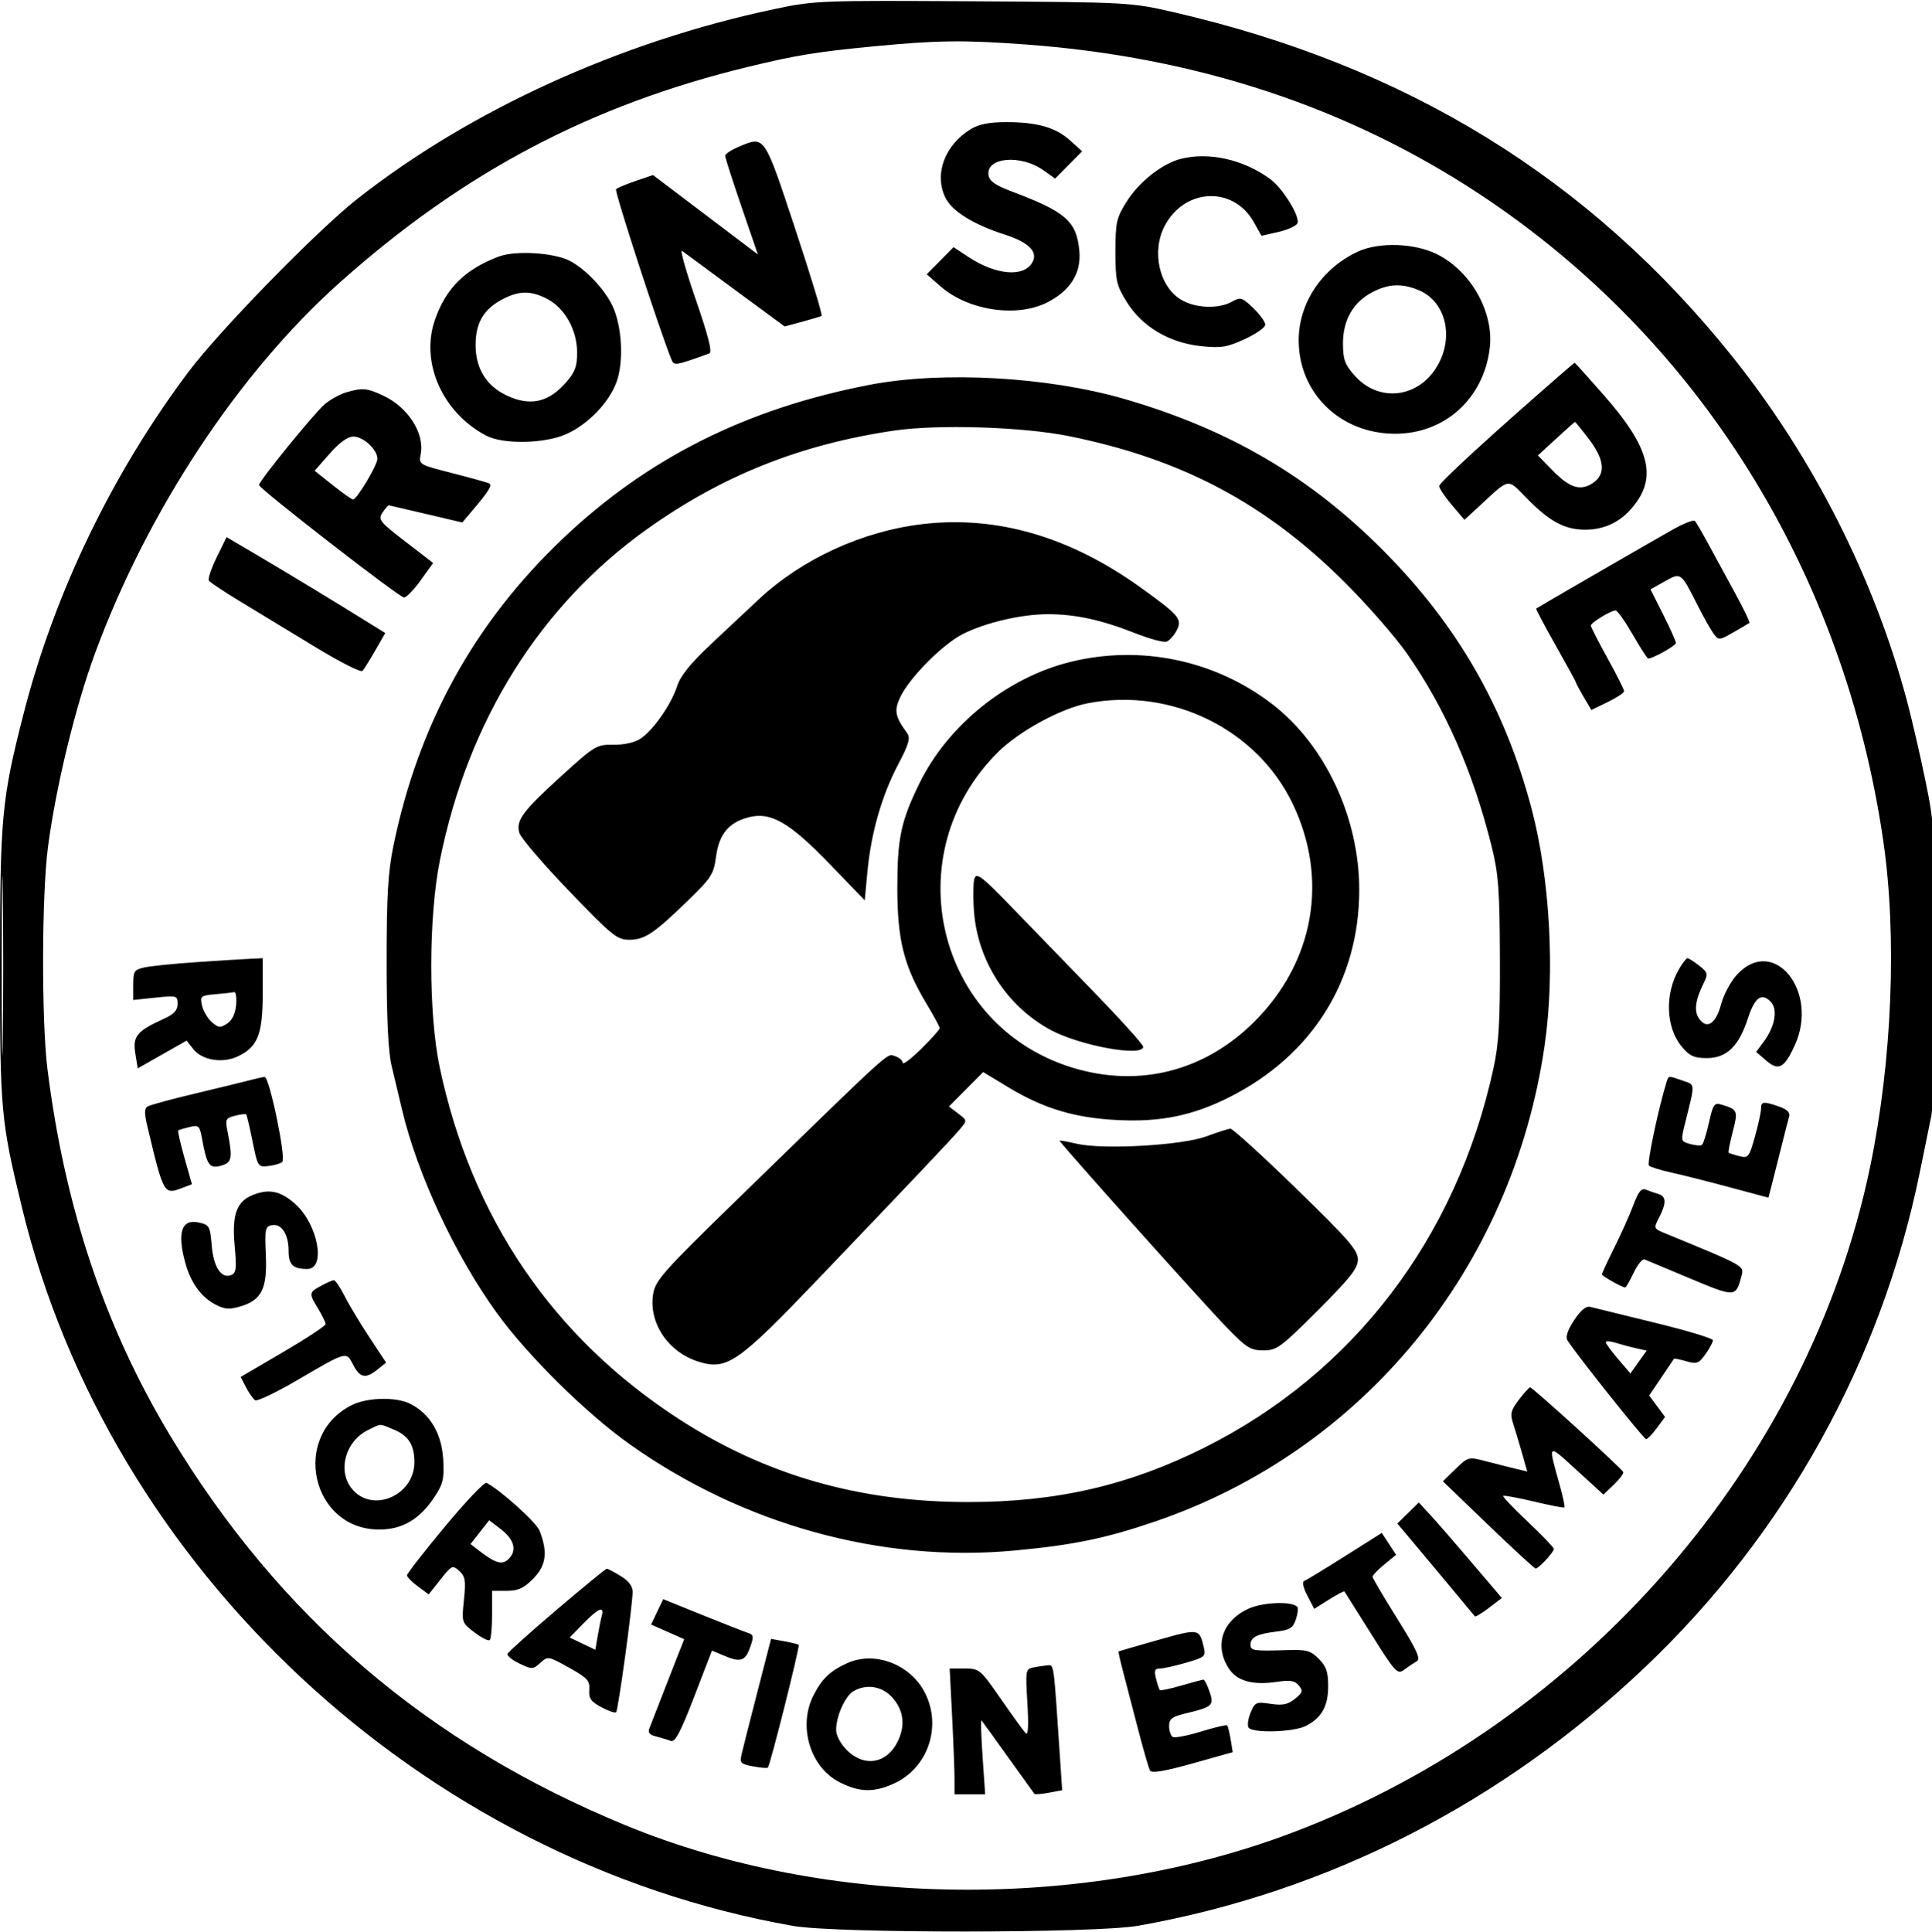
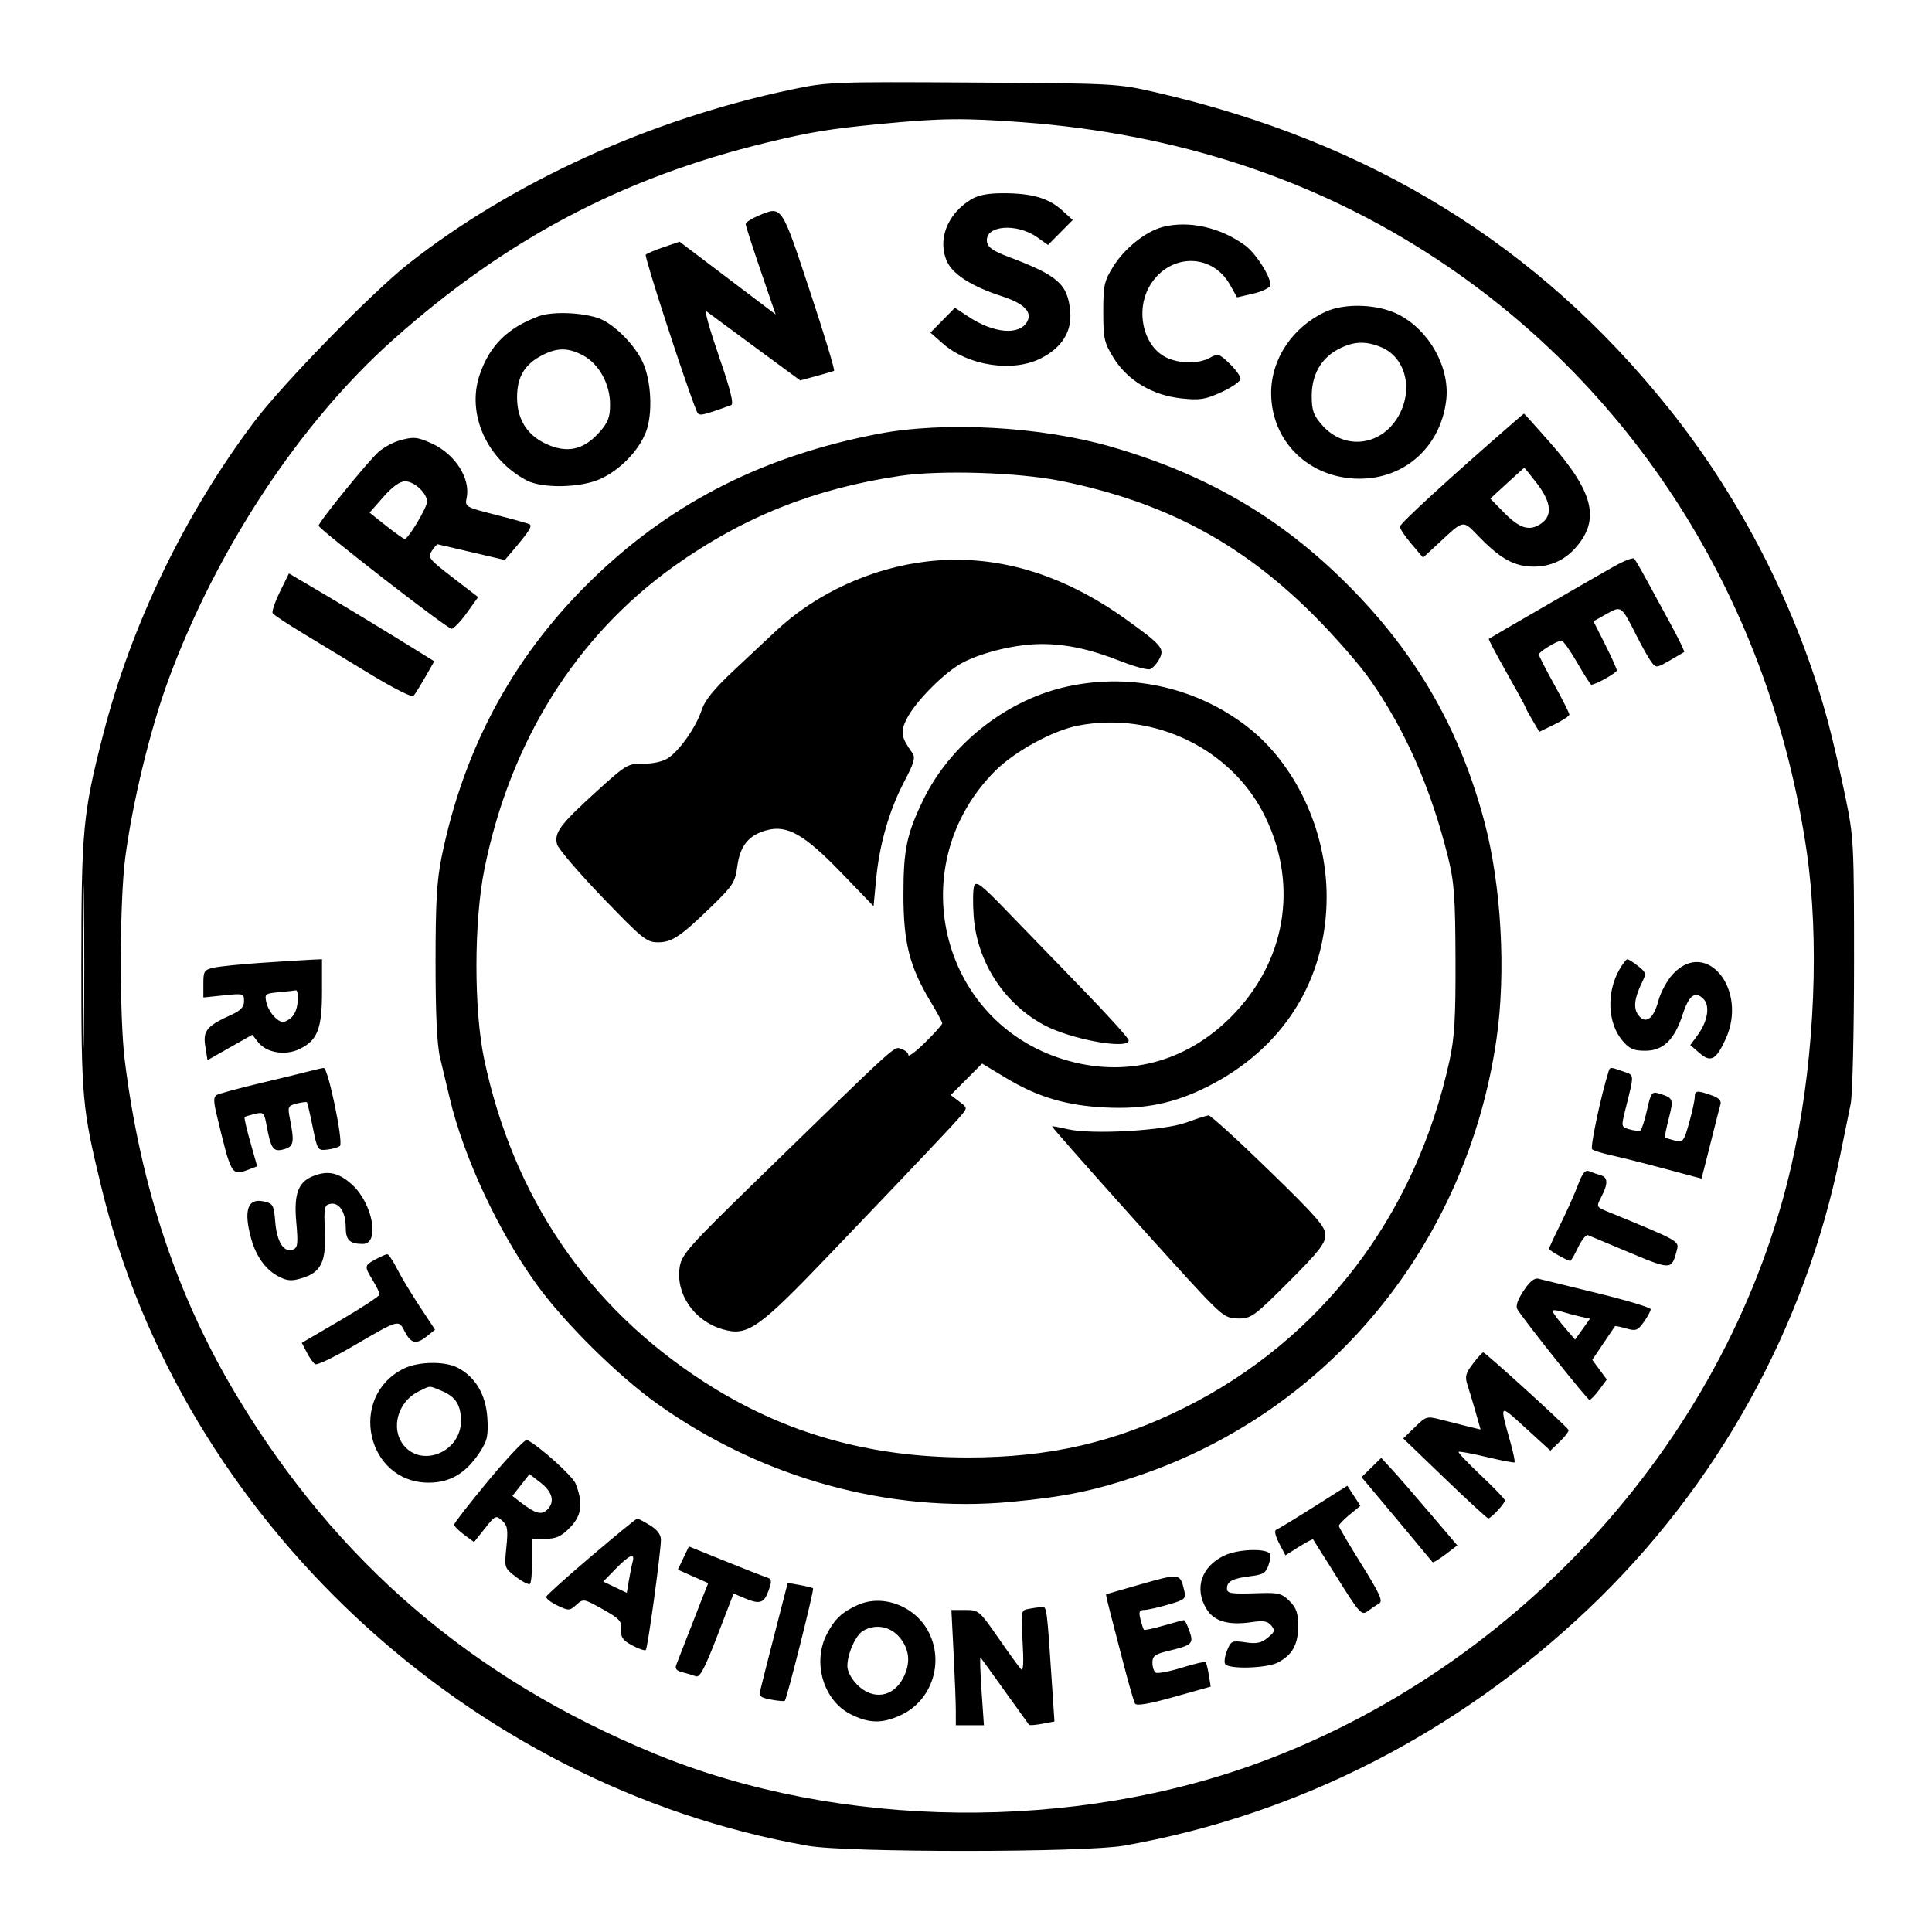
- <svg xmlns="http://www.w3.org/2000/svg" viewBox="0 0 522 522">
+ <svg xmlns="http://www.w3.org/2000/svg" viewBox="-24 -24 570 570">
  <path fill="currentColor" d="M 209.333 2.452 C 167.759 11.227, 127.174 29.695, 96.564 53.767 C 85.705 62.306, 59.328 89.334, 50.917 100.540 C 30.337 127.958, 14.735 160.298, 6.401 192.815 C 0.449 216.041, 0.008 220.735, 0.005 261 C 0.003 300.370, 0.217 302.741, 5.897 326.234 C 29.554 424.078, 114.137 502.926, 214.363 520.565 C 225.983 522.610, 296.026 522.578, 307.647 520.522 C 358.835 511.466, 406.113 487.325, 444.838 450.468 C 482.616 414.514, 508.480 367.893, 518.883 317 C 520.063 311.225, 521.472 304.328, 522.014 301.674 C 522.556 299.019, 523 280.339, 523 260.162 C 523 224.651, 522.918 223.078, 520.426 210.989 C 519.010 204.120, 516.775 194.450, 515.459 189.500 C 506.672 156.453, 490.051 123.642, 468.347 96.500 C 429.817 48.315, 380.238 17.767, 317 3.246 C 305.658 0.642, 304.916 0.602, 263 0.350 C 221.671 0.102, 220.192 0.160, 209.333 2.452 M 236 12.545 C 220.766 14.016, 215.358 14.896, 202.500 17.999 C 159.760 28.314, 125.175 46.564, 91.748 76.441 C 64.454 100.835, 39.908 138.029, 25.711 176.500 C 20.365 190.986, 15.109 212.620, 12.956 229 C 11.269 241.833, 11.195 276.001, 12.827 289 C 17.522 326.408, 28.346 358.746, 45.964 388 C 75.481 437.015, 115.515 471.288, 169.008 493.339 C 223.663 515.869, 293.187 516.624, 349.472 495.299 C 428.163 465.484, 488.892 395.444, 505.493 315.355 C 511.448 286.624, 512.797 252.991, 509.028 227.194 C 498.398 154.430, 459.193 91.618, 400 52.514 C 364.364 28.973, 323.382 15.433, 277.500 12.043 C 260.413 10.780, 253.412 10.865, 236 12.545 M 262.411 34.891 C 255.397 39.168, 252.463 46.958, 255.475 53.306 C 257.254 57.056, 262.899 60.589, 271.632 63.419 C 278.061 65.503, 280.594 68.022, 279.088 70.836 C 276.848 75.020, 269.224 74.400, 261.700 69.420 L 257.736 66.797 254.118 70.467 L 250.500 74.138 254.235 77.412 C 261.675 83.934, 274.795 85.910, 283.030 81.750 C 289.324 78.570, 292.300 73.807, 291.741 67.807 C 290.996 59.800, 288.124 57.274, 273.500 51.759 C 268.974 50.053, 267.424 48.961, 267.189 47.316 C 266.501 42.484, 275.922 41.672, 282.050 46.035 L 285.193 48.274 288.847 44.586 L 292.500 40.898 289.303 38.011 C 285.344 34.435, 280.420 33.012, 272 33.009 C 267.391 33.008, 264.601 33.556, 262.411 34.891 M 199.750 39.639 C 197.688 40.505, 196 41.609, 196 42.093 C 196 42.576, 197.988 48.775, 200.417 55.868 L 204.835 68.765 190.667 58.038 L 176.500 47.310 171.821 48.905 C 169.247 49.782, 166.858 50.789, 166.512 51.142 C 166.024 51.640, 178.135 88.885, 181.482 97.178 C 182.180 98.908, 182.486 98.859, 191.715 95.528 C 192.571 95.219, 191.494 90.924, 188.073 81.011 C 185.401 73.269, 183.729 67.325, 184.358 67.804 C 184.986 68.283, 191.482 73.076, 198.793 78.455 L 212.086 88.236 216.793 86.964 C 219.382 86.264, 221.756 85.560, 222.068 85.399 C 222.381 85.238, 219.164 74.620, 214.920 61.803 C 206.468 36.277, 206.756 36.698, 199.750 39.639 M 319.149 42.938 C 314.114 44.216, 307.865 49.168, 304.500 54.548 C 301.767 58.916, 301.500 60.114, 301.500 68 C 301.500 75.894, 301.768 77.090, 304.536 81.578 C 308.639 88.230, 315.979 92.624, 324.512 93.538 C 330.041 94.130, 331.556 93.892, 336.424 91.664 C 339.491 90.259, 342 88.499, 342 87.751 C 342 87.004, 340.538 84.984, 338.750 83.263 C 335.728 80.353, 335.325 80.232, 333 81.532 C 329.351 83.572, 323.031 83.317, 319.190 80.974 C 313.269 77.364, 311.204 67.849, 314.852 60.984 C 320.278 50.774, 333.400 50.249, 338.893 60.024 L 340.975 63.728 345.593 62.672 C 348.133 62.090, 350.434 61.032, 350.708 60.320 C 351.414 58.480, 346.726 50.890, 343.348 48.405 C 336.147 43.108, 326.801 40.996, 319.149 42.938 M 367 68.015 C 357.283 72.545, 351.009 81.969, 351.032 92 C 351.063 106.266, 362.230 117.142, 376.940 117.235 C 390.453 117.319, 401.055 107.771, 402.680 94.053 C 403.820 84.430, 397.678 73.430, 388.568 68.778 C 382.530 65.694, 372.722 65.347, 367 68.015 M 134.882 69.317 C 125.693 72.762, 120.462 77.952, 117.527 86.536 C 113.596 98.035, 119.563 111.482, 131.370 117.729 C 135.963 120.159, 147.243 119.951, 153.070 117.329 C 158.898 114.706, 164.458 108.986, 166.580 103.431 C 168.662 97.978, 168.153 88.085, 165.508 82.597 C 163.301 78.018, 158.211 72.677, 153.956 70.477 C 149.706 68.279, 139.333 67.648, 134.882 69.317 M 370.848 79.018 C 365.744 81.715, 363 86.544, 363 92.833 C 363 97.101, 363.502 98.502, 366.082 101.441 C 372.884 109.187, 384.150 107.507, 388.987 98.025 C 392.946 90.265, 390.450 81.339, 383.510 78.440 C 378.916 76.520, 375.260 76.687, 370.848 79.018 M 136.071 80.752 C 130.727 83.477, 128.491 87.257, 128.551 93.471 C 128.616 100.240, 132.005 105.073, 138.401 107.515 C 144.041 109.669, 148.574 108.388, 152.950 103.404 C 155.436 100.573, 155.997 99.059, 155.984 95.215 C 155.963 89.236, 152.693 83.343, 148.016 80.854 C 143.665 78.539, 140.464 78.512, 136.071 80.752 M 422.500 100.671 C 403.234 117.417, 389.003 130.467, 389.015 131.377 C 389.023 131.995, 390.563 134.300, 392.438 136.500 L 395.845 140.500 399.673 136.967 C 408.334 128.973, 407.244 129.152, 412.809 134.806 C 418.905 140.999, 422.973 143.167, 428.500 143.167 C 433.293 143.167, 437.460 141.338, 440.625 137.845 C 448.221 129.462, 446.316 121.332, 433.291 106.554 C 429.145 101.849, 425.695 98.014, 425.626 98.032 C 425.557 98.049, 424.150 99.237, 422.500 100.671 M 235 104.022 C 201.694 110.449, 174.965 123.859, 152.070 145.628 C 128.214 168.311, 113.135 195.647, 106.357 228.500 C 104.869 235.710, 104.500 241.975, 104.500 260 C 104.500 275.189, 104.929 284.287, 105.820 288 C 106.546 291.025, 107.825 296.394, 108.662 299.932 C 112.797 317.399, 122.960 339.205, 134.269 354.875 C 142.489 366.265, 158.270 381.875, 170.026 390.246 C 200.717 412.098, 238.269 422.485, 274.327 419.094 C 290.168 417.605, 298.752 415.837, 312 411.335 C 368.423 392.163, 408.810 342.853, 417.520 282.500 C 420.363 262.805, 418.948 237.346, 413.965 218.522 C 406.699 191.074, 393.790 168.694, 373.548 148.452 C 353.767 128.671, 332.112 116.031, 304 107.856 C 283.238 101.818, 254.649 100.230, 235 104.022 M 93.500 106.073 C 91.850 106.565, 89.279 107.987, 87.787 109.233 C 85.038 111.530, 70.011 130.002, 70.004 131.093 C 69.998 132.067, 107.937 161.500, 109.200 161.500 C 109.840 161.500, 111.872 159.399, 113.717 156.832 L 117.070 152.163 109.550 146.375 C 102.546 140.983, 102.124 140.447, 103.387 138.543 C 104.133 137.419, 104.914 136.535, 105.122 136.579 C 105.330 136.622, 109.876 137.682, 115.225 138.935 L 124.949 141.214 127.725 137.941 C 132.022 132.873, 133.086 131.170, 132.261 130.683 C 131.842 130.437, 127.368 129.185, 122.318 127.901 C 113.215 125.586, 113.142 125.542, 113.692 122.789 C 114.825 117.123, 110.268 110.014, 103.500 106.890 C 99.091 104.855, 97.915 104.759, 93.500 106.073 M 420.597 118.591 L 415.694 123.102 419.591 127.093 C 424.262 131.877, 427.135 132.797, 430.507 130.587 C 434.103 128.231, 433.755 124.276, 429.454 118.644 C 427.504 116.090, 425.816 114.018, 425.704 114.040 C 425.592 114.062, 423.294 116.110, 420.597 118.591 M 241.500 116.407 C 216.244 120.161, 195.226 128.549, 175 142.945 C 146.019 163.572, 126.491 194.746, 118.901 232.500 C 115.808 247.884, 115.783 273.989, 118.847 288.500 C 127.430 329.150, 149.409 361.467, 183.500 383.562 C 206.898 398.726, 232.215 405.996, 261.640 405.999 C 285.597 406.001, 305.071 401.523, 325.500 391.316 C 365.778 371.191, 393.628 334.720, 403.632 289 C 405.141 282.103, 405.478 276.446, 405.419 259 C 405.356 240.595, 405.039 236.263, 403.218 228.907 C 398.215 208.696, 390.648 191.458, 380.242 176.565 C 377.142 172.129, 369.632 163.536, 363.553 157.468 C 342.114 136.070, 319.528 124.080, 289 117.894 C 276.485 115.358, 253.416 114.636, 241.500 116.407 M 89.104 122.619 L 85.038 127.238 89.912 131.119 C 92.593 133.254, 95.069 135, 95.415 135 C 96.456 135, 102 125.732, 102 123.993 C 102 121.521, 98.208 118, 95.546 118 C 93.974 118, 91.793 119.564, 89.104 122.619 M 452 143.212 C 445.385 146.952, 415.610 164.178, 415.236 164.481 C 415.091 164.598, 417.453 169.076, 420.486 174.431 C 423.519 179.786, 426 184.329, 426 184.526 C 426 184.724, 426.932 186.465, 428.071 188.395 L 430.142 191.905 434.571 189.753 C 437.007 188.570, 439 187.247, 439 186.814 C 439 186.382, 436.975 182.366, 434.500 177.892 C 432.025 173.418, 430 169.458, 430 169.094 C 430 168.312, 435.413 165, 436.691 165 C 437.177 165, 439.256 167.925, 441.312 171.500 C 443.369 175.075, 445.249 178, 445.492 178 C 446.772 178, 453 174.508, 453 173.790 C 453 173.328, 451.453 169.878, 449.562 166.124 L 446.125 159.298 449.943 157.152 C 454.373 154.662, 454.306 154.614, 458.802 163.500 C 460.472 166.800, 462.459 170.326, 463.218 171.335 C 464.547 173.102, 464.743 173.087, 468.549 170.904 C 470.722 169.658, 472.665 168.517, 472.867 168.369 C 473.069 168.220, 471.321 164.589, 468.981 160.299 C 466.642 156.010, 463.384 150.025, 461.742 147 C 460.100 143.975, 458.473 141.185, 458.128 140.801 C 457.783 140.416, 455.025 141.501, 452 143.212 M 249.500 141.647 C 233.123 143.546, 216.766 151.055, 205 162.077 C 202.525 164.396, 196.853 169.714, 192.396 173.896 C 186.607 179.329, 183.925 182.642, 183.004 185.500 C 181.411 190.447, 176.533 197.421, 173.086 199.680 C 171.522 200.704, 168.640 201.346, 165.794 201.303 C 161.256 201.235, 160.756 201.534, 151.794 209.683 C 141.224 219.295, 139.439 221.701, 140.354 225.106 C 140.708 226.423, 146.736 233.467, 153.749 240.759 C 165.511 252.990, 166.780 254.018, 170.115 254.009 C 174.296 253.999, 176.781 252.324, 186.177 243.190 C 192.235 237.300, 192.917 236.226, 193.531 231.599 C 194.339 225.517, 196.896 222.374, 202.196 220.947 C 208.282 219.308, 213.297 222.176, 224.320 233.601 L 233.732 243.355 234.462 235.560 C 235.434 225.188, 238.343 215.044, 242.747 206.662 C 245.692 201.057, 246.139 199.487, 245.172 198.145 C 241.902 193.610, 241.610 192.042, 243.352 188.387 C 245.848 183.154, 254.799 174.136, 260.229 171.384 C 266.336 168.290, 275.988 166.033, 283.201 166.015 C 290.560 165.996, 297.723 167.545, 306.723 171.103 C 310.696 172.673, 314.570 173.719, 315.332 173.426 C 316.095 173.133, 317.306 171.797, 318.023 170.457 C 319.670 167.380, 318.780 166.317, 308.223 158.739 C 289.178 145.068, 269.470 139.332, 249.500 141.647 M 58.576 150.614 C 57.111 153.604, 56.153 156.439, 56.446 156.913 C 56.740 157.388, 60.697 160.019, 65.240 162.760 C 69.783 165.501, 78.835 170.994, 85.355 174.967 C 91.876 178.939, 97.553 181.809, 97.972 181.345 C 98.391 180.880, 99.948 178.386, 101.431 175.803 L 104.128 171.106 100.314 168.733 C 90.696 162.750, 77.759 154.899, 69.869 150.256 L 61.238 145.177 58.576 150.614 M 289.390 178.896 C 272.193 183.125, 256.255 195.932, 248.514 211.740 C 243.524 221.930, 242.537 226.602, 242.543 240 C 242.549 254.168, 244.331 261.185, 250.540 271.496 C 252.443 274.657, 254 277.542, 254 277.909 C 254 278.275, 251.750 280.791, 249 283.500 C 246.250 286.209, 244 287.910, 244 287.280 C 244 286.650, 243.058 285.836, 241.906 285.470 C 239.642 284.752, 242.027 282.582, 198.366 325.092 C 179.447 343.512, 177.161 346.088, 176.556 349.666 C 175.222 357.566, 180.656 365.618, 189.012 368.122 C 196.542 370.378, 199.553 368.277, 221.146 345.701 C 248.373 317.232, 257.255 307.847, 259.497 305.173 C 261.446 302.850, 261.446 302.845, 258.974 300.961 L 256.500 299.076 261.123 294.428 L 265.746 289.781 272.619 293.926 C 282.151 299.675, 290.558 302.182, 302.220 302.754 C 313.732 303.318, 322.428 301.532, 332.266 296.582 C 354.694 285.298, 367.399 265.017, 367.399 240.500 C 367.399 220.947, 358.149 201.263, 343.780 190.239 C 328.377 178.422, 308.324 174.240, 289.390 178.896 M 294 190.091 C 286.637 191.519, 275.362 197.682, 269.634 203.410 C 242.048 230.996, 253.076 277.346, 289.901 288.591 C 307.877 294.080, 325.631 289.576, 339.096 276.111 C 355.261 259.946, 359.170 237.539, 349.377 217.178 C 339.691 197.038, 316.551 185.720, 294 190.091 M 0.455 261 C 0.455 282.725, 0.587 291.613, 0.749 280.750 C 0.910 269.887, 0.910 252.112, 0.749 241.250 C 0.587 230.387, 0.455 239.275, 0.455 261 M 263.420 237.349 C 263.037 238.346, 262.970 242.421, 263.271 246.404 C 264.283 259.785, 272.134 271.945, 283.892 278.345 C 291.789 282.643, 309 285.785, 309 282.928 C 309 282.339, 302.813 275.482, 295.250 267.691 C 287.688 259.901, 277.589 249.478, 272.808 244.531 C 265.577 237.048, 263.999 235.840, 263.420 237.349 M 53.358 260.044 C 47.229 260.456, 40.817 261.101, 39.108 261.476 C 36.253 262.103, 36 262.489, 36 266.222 L 36 270.285 42 269.658 C 47.798 269.052, 48 269.109, 48 271.363 C 48 273.090, 47.026 274.137, 44.250 275.395 C 37.010 278.675, 35.832 280.098, 36.564 284.677 L 37.220 288.777 43.826 285.029 L 50.433 281.280 52.199 283.526 C 54.614 286.595, 60.126 287.509, 64.296 285.530 C 69.652 282.988, 71 279.582, 71 268.596 L 71 259 67.750 259.147 C 65.963 259.228, 59.486 259.632, 53.358 260.044 M 453.748 262.090 C 449.916 268.824, 450.295 277.820, 454.629 282.971 C 456.726 285.463, 457.927 286, 461.402 286 C 466.682 286, 470.017 282.775, 472.429 275.337 C 474.279 269.632, 476.108 268.251, 478.563 270.706 C 480.589 272.732, 479.850 277.305, 476.832 281.419 L 474.691 284.337 477.446 286.707 C 480.757 289.555, 482.315 288.703, 485.137 282.500 C 491.744 267.975, 479.493 252.826, 469.618 263.310 C 467.900 265.134, 465.936 268.742, 465.245 271.344 C 463.826 276.684, 461.439 278.320, 459.311 275.412 C 457.826 273.384, 458.187 270.426, 460.487 265.759 C 461.736 263.224, 461.646 262.867, 459.284 261.009 C 457.879 259.904, 456.453 259.003, 456.115 259.006 C 455.777 259.010, 454.712 260.398, 453.748 262.090 M 58.245 268.732 C 54.203 269.096, 54.021 269.250, 54.601 271.808 C 54.937 273.288, 56.128 275.299, 57.249 276.277 C 59.031 277.829, 59.553 277.878, 61.394 276.663 C 62.756 275.763, 63.610 273.988, 63.810 271.636 C 63.981 269.636, 63.756 268.079, 63.310 268.175 C 62.865 268.271, 60.585 268.522, 58.245 268.732 M 67.500 291.982 C 65.850 292.422, 59.221 294.037, 52.769 295.571 C 46.316 297.104, 40.514 298.682, 39.874 299.078 C 38.991 299.624, 38.990 300.962, 39.873 304.648 C 44.259 322.968, 44.271 322.988, 49.372 321.049 L 51.874 320.098 49.855 312.964 C 48.744 309.041, 47.985 305.707, 48.168 305.556 C 48.351 305.405, 49.716 304.990, 51.203 304.633 C 53.703 304.034, 53.958 304.268, 54.593 307.743 C 55.912 314.959, 56.592 315.938, 59.698 315.092 C 62.703 314.273, 62.927 313.127, 61.496 305.886 C 60.835 302.537, 60.983 302.221, 63.509 301.587 C 65.009 301.211, 66.372 301.038, 66.537 301.204 C 66.703 301.370, 67.477 304.654, 68.257 308.503 C 69.649 315.374, 69.727 315.494, 72.587 315.164 C 74.189 314.979, 75.857 314.487, 76.294 314.070 C 77.376 313.037, 72.788 290.977, 71.514 291.090 C 70.956 291.140, 69.150 291.541, 67.500 291.982 M 450.541 292.250 C 448.336 299.215, 445.105 314.493, 445.717 315.060 C 446.148 315.460, 448.750 316.276, 451.500 316.874 C 454.250 317.472, 461.337 319.258, 467.249 320.843 L 477.997 323.724 478.938 320.112 C 479.456 318.125, 480.605 313.575, 481.492 310 C 482.379 306.425, 483.321 302.762, 483.585 301.859 C 483.922 300.708, 483.116 299.887, 480.883 299.109 C 476.633 297.627, 476 297.702, 476 299.684 C 476 300.611, 475.257 304.017, 474.348 307.255 C 472.785 312.828, 472.559 313.106, 470.101 312.489 C 468.672 312.131, 467.383 311.716, 467.234 311.568 C 467.086 311.419, 467.592 308.868, 468.360 305.899 C 469.832 300.200, 469.716 299.919, 465.331 298.579 C 463.371 297.980, 463.042 298.455, 461.912 303.504 C 461.224 306.577, 460.361 309.277, 459.995 309.503 C 459.628 309.730, 458.187 309.597, 456.792 309.207 C 454.284 308.508, 454.270 308.446, 455.500 303.500 C 458.239 292.493, 458.285 293.295, 454.846 292.096 C 450.948 290.737, 451.021 290.735, 450.541 292.250 M 326 307.175 C 319.440 309.596, 298.138 310.798, 291.027 309.149 C 288.567 308.579, 286.485 308.200, 286.401 308.306 C 286.161 308.611, 324.792 351.787, 331.534 358.750 C 336.925 364.318, 338.013 365, 341.493 365 C 345.128 365, 346.152 364.248, 356.200 354.200 C 364.991 345.409, 367.005 342.851, 367.029 340.450 C 367.053 337.935, 364.594 335.104, 350.350 321.250 C 341.160 312.313, 333.160 305.033, 332.571 305.073 C 331.982 305.113, 329.025 306.059, 326 307.175 M 441.507 325.702 C 440.516 328.341, 438.197 333.526, 436.353 337.225 C 434.509 340.924, 433 344.175, 433 344.449 C 433 344.920, 438.455 348, 439.289 348 C 439.503 348, 440.538 346.202, 441.589 344.004 C 442.640 341.806, 443.950 340.189, 444.500 340.411 C 445.050 340.633, 450.602 342.957, 456.838 345.574 C 468.943 350.655, 469.181 350.647, 470.644 345.143 C 471.462 342.066, 472.080 342.421, 450.207 333.421 C 446.939 332.076, 446.926 332.044, 448.457 329.083 C 450.468 325.195, 450.407 323.350, 448.250 322.730 C 447.288 322.453, 445.782 321.929, 444.904 321.566 C 443.682 321.059, 442.886 322.029, 441.507 325.702 M 68.308 323.010 C 63.956 324.763, 62.664 328.333, 63.408 336.546 C 63.986 342.927, 63.847 344.121, 62.466 344.652 C 59.785 345.680, 57.705 342.492, 57.217 336.604 C 56.789 331.447, 56.575 331.066, 53.756 330.446 C 49.035 329.409, 47.805 333.146, 50.119 341.500 C 51.570 346.740, 54.427 350.652, 58.241 352.625 C 60.756 353.925, 62.012 354.013, 65.052 353.103 C 70.727 351.402, 72.263 348.251, 71.848 339.161 C 71.534 332.287, 71.687 331.513, 73.434 331.167 C 76.054 330.646, 78 333.595, 78 338.084 C 78 341.872, 79.162 343, 83.063 343 C 88.155 343, 85.965 331.008, 79.867 325.499 C 75.900 321.915, 72.724 321.231, 68.308 323.010 M 86.750 347.572 C 83.470 349.352, 83.443 349.574, 86.004 353.774 C 87.102 355.575, 88 357.430, 88 357.897 C 88 358.364, 82.835 361.770, 76.522 365.466 L 65.044 372.185 66.515 375.029 C 67.324 376.593, 68.434 378.150, 68.982 378.489 C 69.529 378.827, 74.595 376.407, 80.239 373.112 C 93.893 365.138, 93.552 365.232, 95.458 368.919 C 97.292 372.464, 98.847 372.754, 102.065 370.149 L 104.351 368.297 99.796 361.399 C 97.291 357.604, 94.278 352.587, 93.100 350.250 C 91.923 347.913, 90.631 346.018, 90.230 346.040 C 89.828 346.062, 88.263 346.751, 86.750 347.572 M 425.490 356.836 C 423.751 359.464, 423.116 361.350, 423.662 362.262 C 425.576 365.456, 444.313 389, 444.941 389 C 445.317 389, 446.622 387.650, 447.842 386 L 450.060 383 447.914 380.098 L 445.769 377.196 449.047 372.348 C 450.849 369.682, 452.393 367.395, 452.478 367.267 C 452.563 367.139, 454.058 367.443, 455.801 367.943 C 458.636 368.756, 459.182 368.554, 460.985 366.021 C 462.093 364.465, 463 362.778, 463 362.272 C 463 361.767, 455.941 359.635, 447.314 357.534 C 438.686 355.434, 430.846 353.511, 429.891 353.261 C 428.702 352.950, 427.316 354.076, 425.490 356.836 M 434.038 362.802 C 434.058 363.186, 435.565 365.240, 437.386 367.367 L 440.697 371.235 442.895 368.148 L 445.093 365.061 442.296 364.448 C 440.758 364.111, 438.262 363.445, 436.750 362.969 C 435.238 362.493, 434.017 362.418, 434.038 362.802 M 410.549 378.346 C 408.408 381.154, 408.150 382.161, 408.946 384.596 C 409.469 386.193, 410.553 389.806, 411.357 392.624 L 412.817 397.748 409.659 396.994 C 407.921 396.579, 404.334 395.675, 401.687 394.985 C 396.898 393.737, 396.856 393.748, 393.439 397.060 L 390.004 400.388 402.252 412.169 C 408.988 418.649, 414.759 423.961, 415.076 423.975 C 415.859 424.009, 420 419.546, 420 418.668 C 420 418.281, 416.839 414.983, 412.977 411.339 C 409.114 407.695, 406.120 404.547, 406.324 404.343 C 406.527 404.139, 410.250 404.822, 414.597 405.860 C 418.944 406.898, 422.654 407.613, 422.843 407.448 C 423.031 407.283, 422.517 404.752, 421.701 401.824 C 418.355 389.819, 418.130 390.044, 426.152 397.365 L 433.406 403.986 436.219 401.291 C 437.766 399.808, 438.912 398.277, 438.766 397.888 C 438.424 396.979, 414.255 375, 413.597 375 C 413.325 375, 411.953 376.506, 410.549 378.346 M 95.089 379.798 C 78.524 388.064, 84.112 413.429, 102.498 413.429 C 108.788 413.429, 113.456 410.660, 117.484 404.541 C 119.787 401.043, 120.096 399.676, 119.783 394.370 C 119.377 387.506, 116.252 382.216, 110.998 379.499 C 107.178 377.524, 99.352 377.671, 95.089 379.798 M 99.449 386.551 C 93.386 389.543, 91.170 397.404, 95.012 402.288 C 100.433 409.179, 112 404.361, 112 395.212 C 112 390.580, 110.418 388.073, 106.452 386.415 C 102.414 384.728, 103.172 384.714, 99.449 386.551 M 120.250 412.633 C 114.612 419.417, 110 425.340, 110 425.796 C 110 426.251, 111.319 427.599, 112.932 428.792 L 115.864 430.959 119.052 426.934 C 122.101 423.085, 122.324 422.983, 124.131 424.619 C 125.746 426.080, 125.930 427.224, 125.394 432.457 C 124.769 438.563, 124.778 438.594, 128.260 441.249 C 130.181 442.714, 132.034 443.633, 132.377 443.290 C 132.719 442.947, 133 439.817, 133 436.333 L 133 430 136.923 430 C 139.971 430, 141.533 429.313, 143.923 426.923 C 147.637 423.209, 148.149 419.664, 145.827 413.734 C 144.939 411.465, 135.333 402.804, 131.500 400.816 C 130.950 400.531, 125.888 405.848, 120.250 412.633 M 380.598 408.965 L 377.696 411.808 380.598 415.246 C 384.132 419.432, 398.241 436.347, 398.651 436.889 C 398.813 437.104, 400.522 436.077, 402.448 434.608 L 405.950 431.936 397.725 422.267 C 393.201 416.949, 388.150 411.141, 386.500 409.359 L 383.500 406.121 380.598 408.965 M 129.695 414.130 L 127.175 417.350 129.338 419.026 C 133.939 422.592, 135.745 423.112, 137.484 421.373 C 139.785 419.073, 139.007 416.129, 135.358 413.325 L 132.215 410.910 129.695 414.130 M 363.500 420.655 C 358 424.130, 353.050 427.141, 352.500 427.345 C 351.919 427.561, 352.284 429.215, 353.373 431.293 L 355.245 434.870 359.217 432.363 C 361.402 430.984, 363.289 430.001, 363.412 430.178 C 363.534 430.355, 366.776 435.510, 370.617 441.633 C 377.206 452.140, 377.709 452.685, 379.550 451.315 C 380.622 450.516, 382.145 449.492, 382.933 449.040 C 384.074 448.384, 383.006 446.042, 377.683 437.532 C 374.007 431.656, 370.996 426.545, 370.991 426.174 C 370.986 425.803, 372.417 424.321, 374.171 422.879 L 377.360 420.258 375.430 417.297 L 373.500 414.336 363.500 420.655 M 150.500 435.080 C 143.350 441.157, 137.353 446.542, 137.173 447.045 C 136.994 447.548, 138.446 448.722, 140.402 449.654 C 143.791 451.271, 144.053 451.262, 146.036 449.468 C 148.083 447.615, 148.205 447.635, 153.808 450.766 C 158.797 453.554, 159.472 454.294, 159.275 456.759 C 159.092 459.051, 159.695 459.920, 162.531 461.447 C 164.446 462.478, 166.246 463.088, 166.532 462.802 C 167.101 462.232, 170.985 433.886, 170.994 430.235 C 170.998 428.750, 169.882 427.289, 167.750 425.989 C 165.963 424.899, 164.275 424.012, 164 424.018 C 163.725 424.024, 157.650 429.002, 150.500 435.080 M 177.617 435.676 L 175.982 439.105 180.463 441.087 L 184.944 443.069 182.878 448.284 C 181.743 451.153, 179.776 456.200, 178.508 459.500 C 177.241 462.800, 175.906 466.232, 175.542 467.127 C 175.064 468.302, 175.565 468.925, 177.347 469.372 C 178.704 469.713, 180.488 470.250, 181.311 470.566 C 182.460 471.007, 183.929 468.232, 187.621 458.648 L 192.434 446.155 195.914 447.609 C 200.257 449.423, 201.465 448.974, 202.838 445.034 C 203.767 442.371, 203.674 441.830, 202.214 441.375 C 201.271 441.081, 195.719 438.907, 189.876 436.544 L 179.252 432.248 177.617 435.676 M 337.316 434.888 C 330.444 438.099, 328.239 444.600, 331.956 450.696 C 334.202 454.379, 338.451 455.609, 345.353 454.574 C 348.730 454.068, 349.996 454.290, 351.063 455.576 C 352.255 457.012, 352.116 457.487, 350.006 459.196 C 348.093 460.745, 346.694 461.031, 343.426 460.541 C 339.524 459.956, 339.203 460.096, 338.042 462.899 C 337.363 464.538, 337.102 466.356, 337.463 466.940 C 338.449 468.535, 349.671 468.221, 352.989 466.506 C 357.263 464.295, 359 461.183, 359 455.732 C 359 451.899, 358.478 450.387, 356.457 448.366 C 354.219 446.128, 353.168 445.847, 347.707 446.026 C 338.910 446.315, 338 446.177, 338 444.559 C 338 442.549, 339.787 441.637, 344.920 441.026 C 348.668 440.580, 349.482 440.072, 350.274 437.688 C 350.788 436.141, 350.959 434.625, 350.654 434.320 C 349.067 432.733, 341.213 433.068, 337.316 434.888 M 157.688 438.808 L 153.970 442.615 157.446 444.273 L 160.922 445.931 161.549 442.215 C 161.893 440.172, 162.391 437.712, 162.655 436.750 C 163.414 433.983, 161.710 434.689, 157.688 438.808 M 313 443.286 C 307.225 444.922, 302.424 446.315, 302.332 446.382 C 302.240 446.448, 302.815 448.977, 303.610 452.001 C 304.405 455.026, 306.219 462, 307.640 467.500 C 309.061 473, 310.511 477.995, 310.862 478.599 C 311.301 479.355, 314.889 478.747, 322.349 476.652 L 333.198 473.604 332.642 470.178 C 332.336 468.294, 331.910 466.576, 331.695 466.362 C 331.480 466.147, 328.302 466.898, 324.632 468.032 C 320.962 469.165, 317.519 469.820, 316.980 469.487 C 316.441 469.154, 316 467.828, 316 466.541 C 316 464.574, 316.761 464.017, 320.759 463.058 C 327.766 461.377, 328.224 460.940, 326.914 457.184 C 326.304 455.433, 325.580 454, 325.306 454 C 325.032 454, 322.343 454.717, 319.330 455.593 C 316.317 456.468, 313.697 457.030, 313.507 456.840 C 313.318 456.651, 312.852 455.259, 312.473 453.748 C 311.923 451.556, 312.128 451, 313.488 451 C 314.425 451, 317.624 450.293, 320.597 449.429 C 325.704 447.944, 325.967 447.710, 325.366 445.179 C 324.177 440.169, 324.061 440.151, 313 443.286 M 204.737 457.243 C 202.717 465.084, 200.790 472.681, 200.455 474.124 C 199.901 476.515, 200.174 476.810, 203.525 477.439 C 205.549 477.818, 207.357 477.976, 207.544 477.789 C 208.173 477.161, 216.268 444.934, 215.882 444.598 C 215.672 444.415, 213.905 443.978, 211.955 443.626 L 208.409 442.986 204.737 457.243 M 229.030 449.529 C 224.427 451.597, 222.178 453.735, 219.894 458.210 C 215.623 466.577, 218.969 477.720, 226.962 481.750 C 232.363 484.474, 236.168 484.561, 241.616 482.087 C 250.705 477.959, 254.579 466.919, 250.134 457.811 C 246.298 449.951, 236.579 446.137, 229.030 449.529 M 279.319 450.697 C 277.216 451.106, 277.158 451.453, 277.695 460.311 C 278.063 466.387, 277.916 469.161, 277.261 468.500 C 276.715 467.950, 273.696 463.788, 270.551 459.250 C 264.975 451.204, 264.733 451, 260.762 451 L 256.691 451 257.342 463.750 C 257.699 470.762, 257.994 478.413, 257.996 480.750 L 258 485 262.143 485 L 266.286 485 265.581 474.772 C 265.194 469.146, 265.066 464.759, 265.296 465.022 C 265.527 465.285, 268.769 469.775, 272.500 475 C 276.231 480.225, 279.424 484.667, 279.595 484.870 C 279.767 485.074, 281.524 484.937, 283.501 484.566 L 287.096 483.891 286.518 475.196 C 284.777 449.015, 284.908 449.993, 283.160 450.136 C 282.247 450.211, 280.518 450.463, 279.319 450.697 M 230.656 457.133 C 228.456 458.411, 226 463.904, 226 467.545 C 226 469.095, 227.186 471.340, 228.923 473.077 C 233.523 477.677, 239.517 476.768, 242.490 471.020 C 244.733 466.682, 244.363 462.585, 241.411 459.077 C 238.652 455.797, 234.305 455.012, 230.656 457.133" stroke="none" fill-rule="evenodd" />
</svg>
